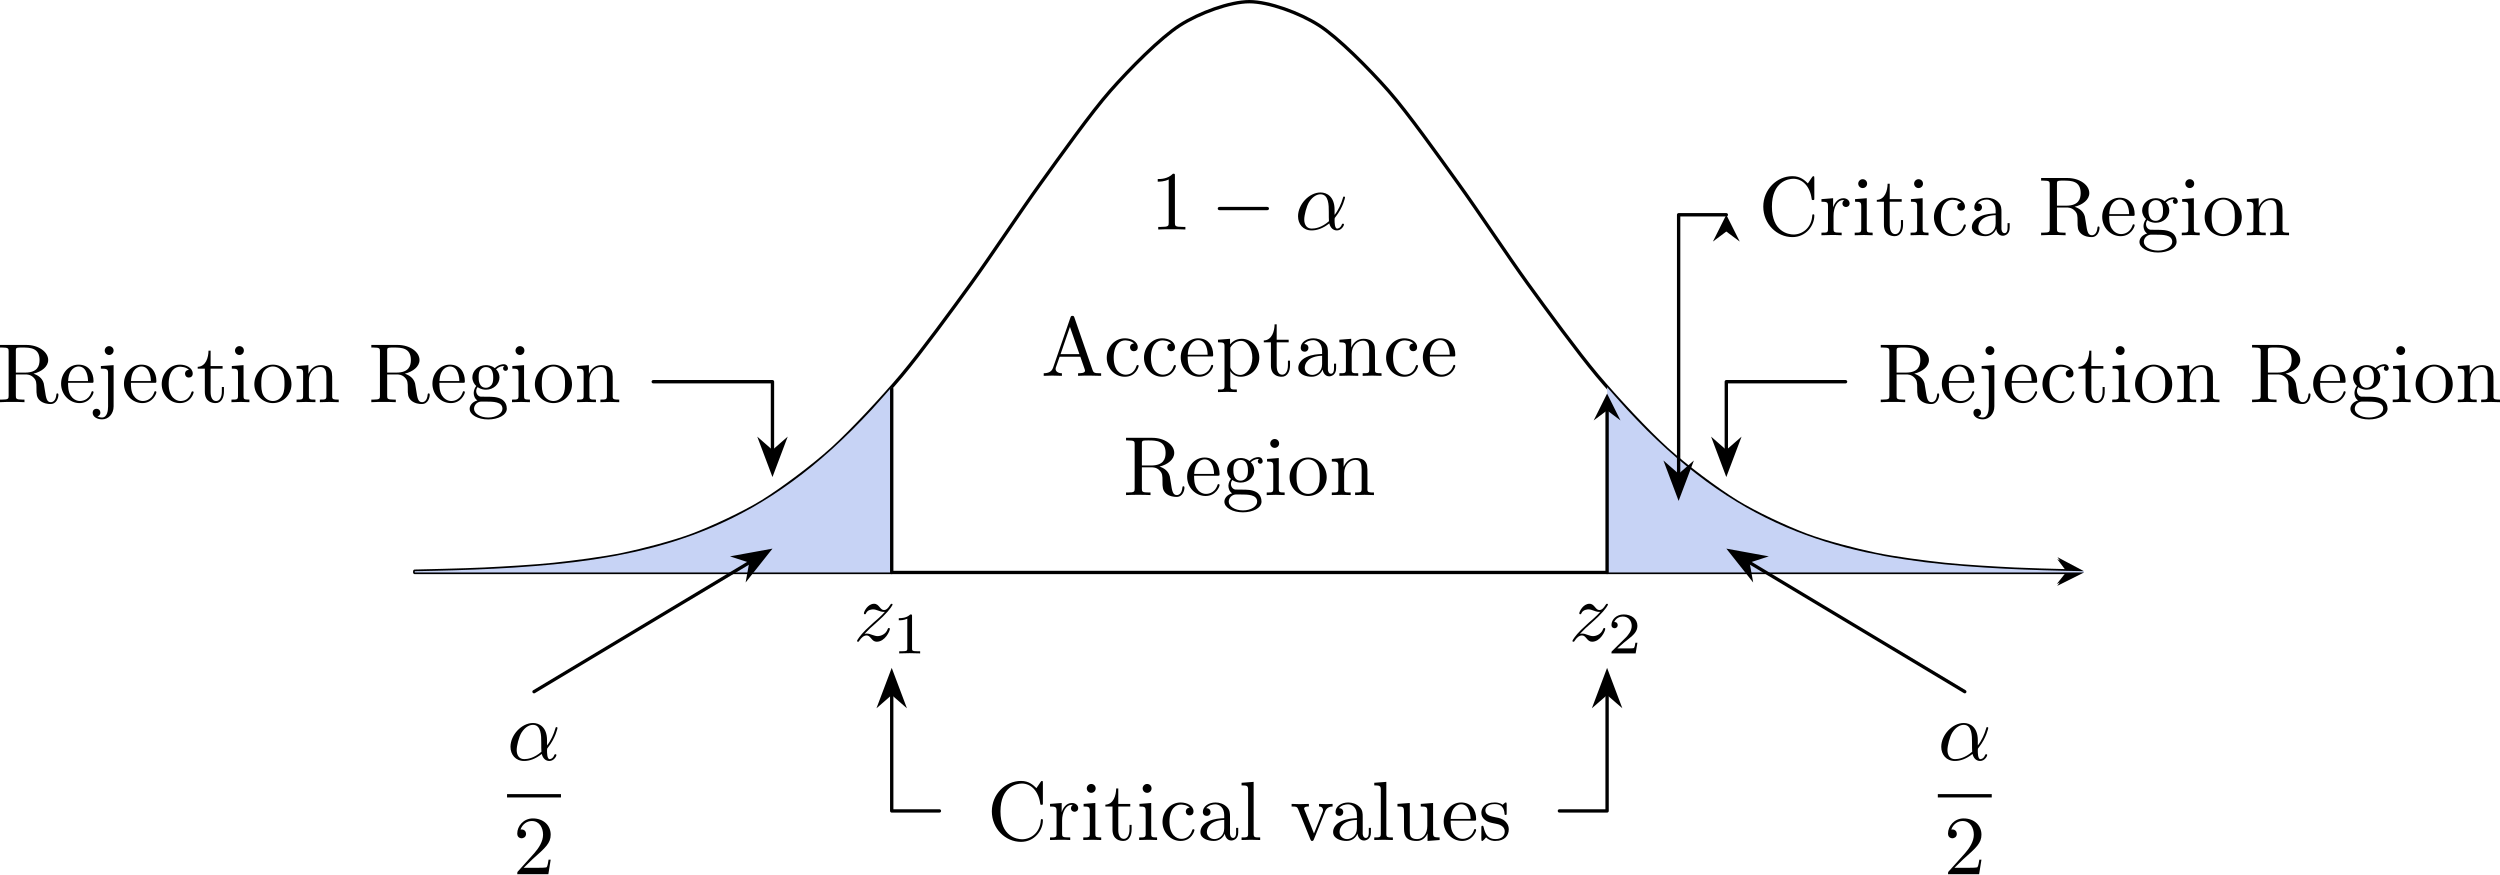
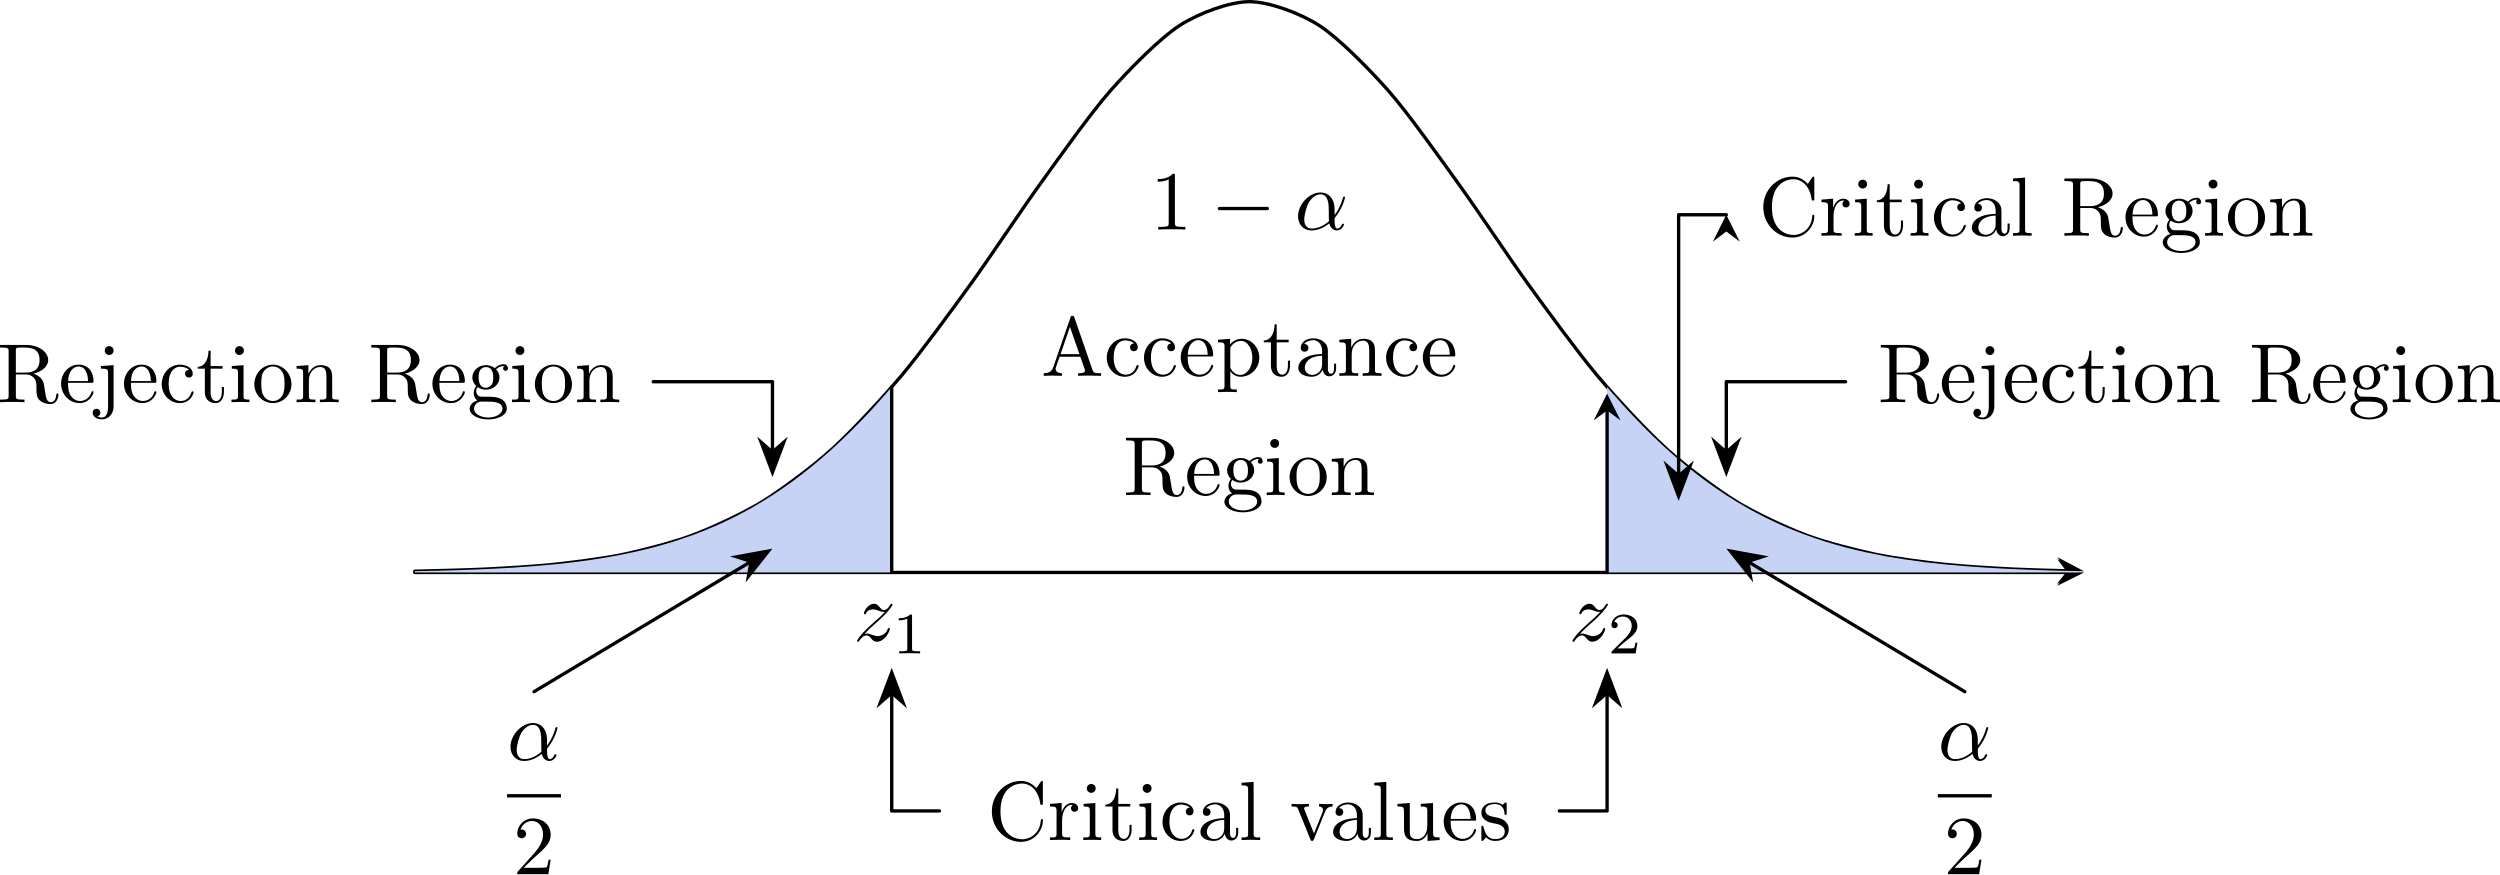
<svg xmlns="http://www.w3.org/2000/svg" xmlns:xlink="http://www.w3.org/1999/xlink" version="1.1" width="416.059pt" height="145.493pt" viewBox="43.758 124.135 416.059 145.493">
  <defs>
    <path id="g13-49" d="M2.336-4.435C2.336-4.624 2.322-4.631 2.127-4.631C1.681-4.191 1.046-4.184 .76-4.184V-3.933C.928-3.933 1.388-3.933 1.771-4.129V-.572C1.771-.342 1.771-.251 1.074-.251H.809V0C.934-.007 1.792-.028 2.05-.028C2.267-.028 3.145-.007 3.299 0V-.251H3.034C2.336-.251 2.336-.342 2.336-.572V-4.435Z" />
    <path id="g13-50" d="M3.522-1.269H3.285C3.264-1.116 3.194-.704 3.103-.635C3.048-.593 2.511-.593 2.413-.593H1.13C1.862-1.241 2.106-1.437 2.525-1.764C3.041-2.176 3.522-2.608 3.522-3.271C3.522-4.115 2.783-4.631 1.89-4.631C1.025-4.631 .439-4.024 .439-3.382C.439-3.027 .739-2.992 .809-2.992C.976-2.992 1.179-3.11 1.179-3.361C1.179-3.487 1.13-3.731 .767-3.731C.983-4.226 1.458-4.38 1.785-4.38C2.483-4.38 2.845-3.836 2.845-3.271C2.845-2.664 2.413-2.183 2.19-1.932L.509-.272C.439-.209 .439-.195 .439 0H3.313L3.522-1.269Z" />
    <use id="g10-11" xlink:href="#g4-11" transform="scale(.913242)" />
    <use id="g10-122" xlink:href="#g4-122" transform="scale(.913242)" />
    <path id="g4-11" d="M5.204-2.575C5.204-4.287 4.189-4.822 3.382-4.822C1.887-4.822 .447-3.262 .447-1.724C.447-.709 1.102 .12 2.215 .12C2.902 .12 3.687-.131 4.516-.796C4.658-.218 5.018 .12 5.509 .12C6.087 .12 6.425-.48 6.425-.655C6.425-.731 6.36-.764 6.295-.764C6.218-.764 6.185-.731 6.153-.655C5.956-.12 5.564-.12 5.542-.12C5.204-.12 5.204-.971 5.204-1.233C5.204-1.462 5.204-1.484 5.313-1.615C6.338-2.902 6.567-4.167 6.567-4.178C6.567-4.2 6.556-4.287 6.436-4.287C6.327-4.287 6.327-4.255 6.273-4.058C6.076-3.371 5.716-2.542 5.204-1.898V-2.575ZM4.473-1.08C3.513-.24 2.673-.12 2.236-.12C1.582-.12 1.255-.611 1.255-1.309C1.255-1.844 1.538-3.022 1.887-3.578C2.4-4.375 2.989-4.582 3.371-4.582C4.451-4.582 4.451-3.153 4.451-2.302C4.451-1.898 4.451-1.265 4.473-1.08Z" />
    <path id="g4-122" d="M1.451-.905C2.04-1.538 2.356-1.811 2.749-2.149C2.749-2.16 3.425-2.738 3.818-3.131C4.855-4.145 5.095-4.669 5.095-4.713C5.095-4.822 4.996-4.822 4.975-4.822C4.898-4.822 4.865-4.8 4.811-4.702C4.484-4.178 4.255-4.004 3.993-4.004S3.6-4.167 3.436-4.353C3.229-4.604 3.044-4.822 2.684-4.822C1.865-4.822 1.364-3.807 1.364-3.578C1.364-3.524 1.396-3.458 1.495-3.458S1.615-3.513 1.636-3.578C1.844-4.08 2.476-4.091 2.564-4.091C2.793-4.091 3-4.015 3.251-3.927C3.687-3.764 3.807-3.764 4.091-3.764C3.698-3.295 2.782-2.509 2.575-2.335L1.593-1.418C.851-.687 .469-.065 .469 .011C.469 .12 .578 .12 .6 .12C.687 .12 .709 .098 .775-.022C1.025-.404 1.353-.698 1.702-.698C1.953-.698 2.062-.6 2.335-.284C2.52-.055 2.716 .12 3.033 .12C4.113 .12 4.745-1.265 4.745-1.56C4.745-1.615 4.702-1.669 4.615-1.669C4.516-1.669 4.495-1.604 4.462-1.527C4.211-.818 3.513-.611 3.153-.611C2.935-.611 2.738-.676 2.509-.753C2.138-.895 1.975-.938 1.745-.938C1.724-.938 1.549-.938 1.451-.905Z" />
    <path id="g8-0" d="M6.565-2.291C6.735-2.291 6.914-2.291 6.914-2.491S6.735-2.69 6.565-2.69H1.176C1.006-2.69 .827-2.69 .827-2.491S1.006-2.291 1.176-2.291H6.565Z" />
    <use id="g12-49" xlink:href="#g7-49" transform="scale(.913242)" />
    <use id="g12-50" xlink:href="#g7-50" transform="scale(.913242)" />
    <use id="g12-65" xlink:href="#g7-65" transform="scale(.913242)" />
    <use id="g12-67" xlink:href="#g7-67" transform="scale(.913242)" />
    <use id="g12-82" xlink:href="#g7-82" transform="scale(.913242)" />
    <use id="g12-97" xlink:href="#g7-97" transform="scale(.913242)" />
    <use id="g12-99" xlink:href="#g7-99" transform="scale(.913242)" />
    <use id="g12-101" xlink:href="#g7-101" transform="scale(.913242)" />
    <use id="g12-103" xlink:href="#g7-103" transform="scale(.913242)" />
    <use id="g12-105" xlink:href="#g7-105" transform="scale(.913242)" />
    <use id="g12-106" xlink:href="#g7-106" transform="scale(.913242)" />
    <use id="g12-108" xlink:href="#g7-108" transform="scale(.913242)" />
    <use id="g12-110" xlink:href="#g7-110" transform="scale(.913242)" />
    <use id="g12-111" xlink:href="#g7-111" transform="scale(.913242)" />
    <use id="g12-112" xlink:href="#g7-112" transform="scale(.913242)" />
    <use id="g12-114" xlink:href="#g7-114" transform="scale(.913242)" />
    <use id="g12-115" xlink:href="#g7-115" transform="scale(.913242)" />
    <use id="g12-116" xlink:href="#g7-116" transform="scale(.913242)" />
    <use id="g12-117" xlink:href="#g7-117" transform="scale(.913242)" />
    <use id="g12-118" xlink:href="#g7-118" transform="scale(.913242)" />
    <path id="g7-49" d="M3.207-6.982C3.207-7.244 3.207-7.265 2.956-7.265C2.28-6.567 1.32-6.567 .971-6.567V-6.229C1.189-6.229 1.833-6.229 2.4-6.513V-.862C2.4-.469 2.367-.338 1.385-.338H1.036V0C1.418-.033 2.367-.033 2.804-.033S4.189-.033 4.571 0V-.338H4.222C3.24-.338 3.207-.458 3.207-.862V-6.982Z" />
    <path id="g7-50" d="M1.385-.84L2.542-1.964C4.244-3.469 4.898-4.058 4.898-5.149C4.898-6.393 3.916-7.265 2.585-7.265C1.353-7.265 .545-6.262 .545-5.291C.545-4.68 1.091-4.68 1.124-4.68C1.309-4.68 1.691-4.811 1.691-5.258C1.691-5.542 1.495-5.825 1.113-5.825C1.025-5.825 1.004-5.825 .971-5.815C1.222-6.524 1.811-6.927 2.444-6.927C3.436-6.927 3.905-6.044 3.905-5.149C3.905-4.276 3.36-3.415 2.76-2.738L.665-.404C.545-.284 .545-.262 .545 0H4.593L4.898-1.898H4.625C4.571-1.571 4.495-1.091 4.385-.927C4.309-.84 3.589-.84 3.349-.84H1.385Z" />
    <path id="g7-65" d="M4.342-7.593C4.287-7.735 4.265-7.811 4.091-7.811S3.884-7.745 3.829-7.593L1.571-1.069C1.375-.513 .938-.349 .349-.338V0C.6-.011 1.069-.033 1.462-.033C1.8-.033 2.367-.011 2.716 0V-.338C2.171-.338 1.898-.611 1.898-.895C1.898-.927 1.909-1.036 1.92-1.058L2.422-2.487H5.116L5.695-.818C5.705-.775 5.727-.709 5.727-.665C5.727-.338 5.116-.338 4.822-.338V0C5.215-.033 5.978-.033 6.393-.033C6.862-.033 7.364-.022 7.822 0V-.338H7.625C6.971-.338 6.818-.415 6.698-.775L4.342-7.593ZM3.764-6.371L4.996-2.825H2.542L3.764-6.371Z" />
    <path id="g7-67" d="M.611-3.731C.611-1.473 2.378 .24 4.407 .24C6.185 .24 7.255-1.276 7.255-2.542C7.255-2.651 7.255-2.727 7.113-2.727C6.993-2.727 6.993-2.662 6.982-2.553C6.895-.993 5.727-.098 4.538-.098C3.873-.098 1.735-.469 1.735-3.72C1.735-6.982 3.862-7.353 4.527-7.353C5.716-7.353 6.687-6.36 6.905-4.767C6.927-4.615 6.927-4.582 7.08-4.582C7.255-4.582 7.255-4.615 7.255-4.844V-7.429C7.255-7.615 7.255-7.691 7.135-7.691C7.091-7.691 7.047-7.691 6.96-7.56L6.415-6.753C6.011-7.145 5.455-7.691 4.407-7.691C2.367-7.691 .611-5.956 .611-3.731Z" />
    <path id="g7-82" d="M2.444-3.851V-6.676C2.444-6.927 2.444-7.058 2.684-7.091C2.793-7.113 3.109-7.113 3.327-7.113C4.309-7.113 5.531-7.069 5.531-5.487C5.531-4.735 5.269-3.851 3.655-3.851H2.444ZM4.745-3.709C5.804-3.971 6.655-4.636 6.655-5.487C6.655-6.535 5.411-7.451 3.807-7.451H.382V-7.113H.644C1.484-7.113 1.505-6.993 1.505-6.6V-.851C1.505-.458 1.484-.338 .644-.338H.382V0C.775-.033 1.549-.033 1.975-.033S3.175-.033 3.567 0V-.338H3.305C2.465-.338 2.444-.458 2.444-.851V-3.611H3.698C3.873-3.611 4.331-3.611 4.713-3.24C5.127-2.847 5.127-2.509 5.127-1.778C5.127-1.069 5.127-.633 5.575-.218C6.022 .175 6.622 .24 6.949 .24C7.8 .24 7.985-.655 7.985-.96C7.985-1.025 7.985-1.145 7.844-1.145C7.724-1.145 7.724-1.047 7.713-.971C7.647-.196 7.265 0 6.993 0C6.458 0 6.371-.556 6.218-1.571L6.076-2.444C5.88-3.142 5.345-3.502 4.745-3.709Z" />
    <path id="g7-97" d="M3.633-.829C3.676-.393 3.971 .065 4.484 .065C4.713 .065 5.378-.087 5.378-.971V-1.582H5.105V-.971C5.105-.338 4.833-.273 4.713-.273C4.353-.273 4.309-.764 4.309-.818V-3C4.309-3.458 4.309-3.884 3.916-4.287C3.491-4.713 2.945-4.887 2.422-4.887C1.527-4.887 .775-4.375 .775-3.655C.775-3.327 .993-3.142 1.276-3.142C1.582-3.142 1.778-3.36 1.778-3.644C1.778-3.775 1.724-4.135 1.222-4.145C1.516-4.527 2.051-4.647 2.4-4.647C2.935-4.647 3.556-4.222 3.556-3.251V-2.847C3-2.815 2.236-2.782 1.549-2.455C.731-2.084 .458-1.516 .458-1.036C.458-.153 1.516 .12 2.204 .12C2.924 .12 3.425-.316 3.633-.829ZM3.556-2.618V-1.527C3.556-.491 2.771-.12 2.28-.12C1.745-.12 1.298-.502 1.298-1.047C1.298-1.647 1.756-2.553 3.556-2.618Z" />
    <path id="g7-99" d="M1.276-2.378C1.276-4.156 2.171-4.615 2.749-4.615C2.847-4.615 3.535-4.604 3.916-4.211C3.469-4.178 3.404-3.851 3.404-3.709C3.404-3.425 3.6-3.207 3.905-3.207C4.189-3.207 4.407-3.393 4.407-3.72C4.407-4.462 3.578-4.887 2.738-4.887C1.375-4.887 .371-3.709 .371-2.356C.371-.96 1.451 .12 2.716 .12C4.178 .12 4.527-1.189 4.527-1.298S4.418-1.407 4.385-1.407C4.287-1.407 4.265-1.364 4.244-1.298C3.927-.284 3.218-.153 2.815-.153C2.236-.153 1.276-.622 1.276-2.378Z" />
    <path id="g7-101" d="M1.222-2.749C1.287-4.375 2.204-4.647 2.575-4.647C3.698-4.647 3.807-3.175 3.807-2.749H1.222ZM1.211-2.52H4.255C4.495-2.52 4.527-2.52 4.527-2.749C4.527-3.829 3.938-4.887 2.575-4.887C1.309-4.887 .305-3.764 .305-2.4C.305-.938 1.451 .12 2.705 .12C4.036 .12 4.527-1.091 4.527-1.298C4.527-1.407 4.44-1.429 4.385-1.429C4.287-1.429 4.265-1.364 4.244-1.276C3.862-.153 2.88-.153 2.771-.153C2.225-.153 1.789-.48 1.538-.884C1.211-1.407 1.211-2.127 1.211-2.52Z" />
    <path id="g7-103" d="M2.422-1.876C1.473-1.876 1.473-2.967 1.473-3.218C1.473-3.513 1.484-3.862 1.647-4.135C1.735-4.265 1.985-4.571 2.422-4.571C3.371-4.571 3.371-3.48 3.371-3.229C3.371-2.935 3.36-2.585 3.196-2.313C3.109-2.182 2.858-1.876 2.422-1.876ZM1.156-1.451C1.156-1.495 1.156-1.745 1.342-1.964C1.767-1.658 2.215-1.625 2.422-1.625C3.436-1.625 4.189-2.378 4.189-3.218C4.189-3.622 4.015-4.025 3.742-4.276C4.135-4.647 4.527-4.702 4.724-4.702C4.745-4.702 4.8-4.702 4.833-4.691C4.713-4.647 4.658-4.527 4.658-4.396C4.658-4.211 4.8-4.08 4.975-4.08C5.084-4.08 5.291-4.156 5.291-4.407C5.291-4.593 5.16-4.942 4.735-4.942C4.516-4.942 4.036-4.876 3.578-4.429C3.12-4.789 2.662-4.822 2.422-4.822C1.407-4.822 .655-4.069 .655-3.229C.655-2.749 .895-2.335 1.167-2.105C1.025-1.942 .829-1.582 .829-1.2C.829-.862 .971-.447 1.309-.229C.655-.044 .305 .425 .305 .862C.305 1.647 1.385 2.247 2.716 2.247C4.004 2.247 5.138 1.691 5.138 .84C5.138 .458 4.985-.098 4.429-.404C3.851-.709 3.218-.709 2.553-.709C2.28-.709 1.811-.709 1.735-.72C1.385-.764 1.156-1.102 1.156-1.451ZM2.727 1.996C1.625 1.996 .873 1.44 .873 .862C.873 .36 1.287-.044 1.767-.076H2.411C3.349-.076 4.571-.076 4.571 .862C4.571 1.451 3.796 1.996 2.727 1.996Z" />
    <path id="g7-105" d="M1.931-4.822L.404-4.702V-4.364C1.113-4.364 1.211-4.298 1.211-3.764V-.829C1.211-.338 1.091-.338 .36-.338V0C.709-.011 1.298-.033 1.56-.033C1.942-.033 2.324-.011 2.695 0V-.338C1.975-.338 1.931-.393 1.931-.818V-4.822ZM1.975-6.72C1.975-7.069 1.702-7.298 1.396-7.298C1.058-7.298 .818-7.004 .818-6.72C.818-6.425 1.058-6.142 1.396-6.142C1.702-6.142 1.975-6.371 1.975-6.72Z" />
    <path id="g7-106" d="M2.291-4.822L.633-4.702V-4.364C1.473-4.364 1.571-4.287 1.571-3.753V.567C1.571 1.058 1.473 1.996 .775 1.996C.72 1.996 .469 1.996 .185 1.855C.349 1.811 .567 1.658 .567 1.364C.567 1.08 .371 .862 .065 .862S-.436 1.08-.436 1.364C-.436 1.931 .175 2.236 .796 2.236C1.615 2.236 2.291 1.538 2.291 .545V-4.822ZM2.291-6.72C2.291-7.036 2.029-7.298 1.713-7.298S1.135-7.036 1.135-6.72S1.396-6.142 1.713-6.142S2.291-6.404 2.291-6.72Z" />
    <path id="g7-108" d="M1.931-7.571L.36-7.451V-7.113C1.124-7.113 1.211-7.036 1.211-6.502V-.829C1.211-.338 1.091-.338 .36-.338V0C.72-.011 1.298-.033 1.571-.033S2.378-.011 2.782 0V-.338C2.051-.338 1.931-.338 1.931-.829V-7.571Z" />
    <path id="g7-110" d="M1.2-3.753V-.829C1.2-.338 1.08-.338 .349-.338V0C.731-.011 1.287-.033 1.582-.033C1.865-.033 2.433-.011 2.804 0V-.338C2.073-.338 1.953-.338 1.953-.829V-2.836C1.953-3.971 2.727-4.582 3.425-4.582C4.113-4.582 4.233-3.993 4.233-3.371V-.829C4.233-.338 4.113-.338 3.382-.338V0C3.764-.011 4.32-.033 4.615-.033C4.898-.033 5.465-.011 5.836 0V-.338C5.269-.338 4.996-.338 4.985-.665V-2.749C4.985-3.687 4.985-4.025 4.647-4.418C4.495-4.604 4.135-4.822 3.502-4.822C2.705-4.822 2.193-4.353 1.887-3.676V-4.822L.349-4.702V-4.364C1.113-4.364 1.2-4.287 1.2-3.753Z" />
    <path id="g7-111" d="M5.138-2.335C5.138-3.731 4.047-4.887 2.727-4.887C1.364-4.887 .305-3.698 .305-2.335C.305-.927 1.44 .12 2.716 .12C4.036 .12 5.138-.949 5.138-2.335ZM2.727-.153C2.258-.153 1.778-.382 1.484-.884C1.211-1.364 1.211-2.029 1.211-2.422C1.211-2.847 1.211-3.436 1.473-3.916C1.767-4.418 2.28-4.647 2.716-4.647C3.196-4.647 3.665-4.407 3.949-3.938S4.233-2.836 4.233-2.422C4.233-2.029 4.233-1.44 3.993-.96C3.753-.469 3.273-.153 2.727-.153Z" />
    <path id="g7-112" d="M1.876-4.102V-4.822L.305-4.702V-4.364C1.08-4.364 1.156-4.298 1.156-3.818V1.287C1.156 1.778 1.036 1.778 .305 1.778V2.116C.676 2.105 1.244 2.084 1.527 2.084C1.822 2.084 2.378 2.105 2.76 2.116V1.778C2.029 1.778 1.909 1.778 1.909 1.287V-.545V-.644C1.964-.469 2.422 .12 3.251 .12C4.549 .12 5.684-.949 5.684-2.356C5.684-3.742 4.625-4.822 3.404-4.822C2.553-4.822 2.095-4.342 1.876-4.102ZM1.909-1.244V-3.676C2.225-4.233 2.76-4.549 3.316-4.549C4.113-4.549 4.778-3.589 4.778-2.356C4.778-1.036 4.015-.12 3.207-.12C2.771-.12 2.356-.338 2.062-.785C1.909-1.015 1.909-1.025 1.909-1.244Z" />
    <path id="g7-114" d="M1.822-3.622V-4.822L.305-4.702V-4.364C1.069-4.364 1.156-4.287 1.156-3.753V-.829C1.156-.338 1.036-.338 .305-.338V0C.731-.011 1.244-.033 1.549-.033C1.985-.033 2.498-.033 2.935 0V-.338H2.705C1.898-.338 1.876-.458 1.876-.851V-2.531C1.876-3.611 2.335-4.582 3.164-4.582C3.24-4.582 3.262-4.582 3.284-4.571C3.251-4.56 3.033-4.429 3.033-4.145C3.033-3.84 3.262-3.676 3.502-3.676C3.698-3.676 3.971-3.807 3.971-4.156S3.633-4.822 3.164-4.822C2.367-4.822 1.975-4.091 1.822-3.622Z" />
    <path id="g7-115" d="M2.269-2.116C2.509-2.073 3.404-1.898 3.404-1.113C3.404-.556 3.022-.12 2.171-.12C1.255-.12 .862-.742 .655-1.669C.622-1.811 .611-1.855 .502-1.855C.36-1.855 .36-1.778 .36-1.582V-.142C.36 .044 .36 .12 .48 .12C.535 .12 .545 .109 .753-.098C.775-.12 .775-.142 .971-.349C1.451 .109 1.942 .12 2.171 .12C3.425 .12 3.927-.611 3.927-1.396C3.927-1.975 3.6-2.302 3.469-2.433C3.109-2.782 2.684-2.869 2.225-2.956C1.615-3.076 .884-3.218 .884-3.851C.884-4.233 1.167-4.68 2.105-4.68C3.305-4.68 3.36-3.698 3.382-3.36C3.393-3.262 3.491-3.262 3.513-3.262C3.655-3.262 3.655-3.316 3.655-3.524V-4.625C3.655-4.811 3.655-4.887 3.535-4.887C3.48-4.887 3.458-4.887 3.316-4.756C3.284-4.713 3.175-4.615 3.131-4.582C2.716-4.887 2.269-4.887 2.105-4.887C.775-4.887 .36-4.156 .36-3.545C.36-3.164 .535-2.858 .829-2.618C1.178-2.335 1.484-2.269 2.269-2.116Z" />
    <path id="g7-116" d="M1.887-4.364H3.447V-4.702H1.887V-6.709H1.615C1.604-5.815 1.276-4.647 .207-4.604V-4.364H1.135V-1.353C1.135-.011 2.149 .12 2.542 .12C3.316 .12 3.622-.655 3.622-1.353V-1.975H3.349V-1.375C3.349-.567 3.022-.153 2.618-.153C1.887-.153 1.887-1.145 1.887-1.331V-4.364Z" />
    <path id="g7-117" d="M4.265-.862V.12L5.836 0V-.338C5.073-.338 4.985-.415 4.985-.949V-4.822L3.382-4.702V-4.364C4.145-4.364 4.233-4.287 4.233-3.753V-1.811C4.233-.862 3.709-.12 2.913-.12C1.996-.12 1.953-.633 1.953-1.2V-4.822L.349-4.702V-4.364C1.2-4.364 1.2-4.331 1.2-3.36V-1.724C1.2-.873 1.2 .12 2.858 .12C3.469 .12 3.949-.185 4.265-.862Z" />
    <path id="g7-118" d="M4.538-3.633C4.636-3.884 4.822-4.353 5.542-4.364V-4.702C5.291-4.68 4.975-4.669 4.724-4.669C4.462-4.669 3.96-4.691 3.775-4.702V-4.364C4.178-4.353 4.298-4.102 4.298-3.895C4.298-3.796 4.276-3.753 4.233-3.633L3.12-.851L1.898-3.895C1.833-4.036 1.833-4.058 1.833-4.08C1.833-4.364 2.258-4.364 2.455-4.364V-4.702C2.127-4.691 1.516-4.669 1.265-4.669C.971-4.669 .535-4.68 .207-4.702V-4.364C.895-4.364 .938-4.298 1.08-3.96L2.651-.087C2.716 .065 2.738 .12 2.88 .12S3.065 .022 3.109-.087L4.538-3.633Z" />
  </defs>
  <g id="page1" transform="matrix(1.4 0 0 1.4 0 0)">
    <path d="M80.562 156.719H277" stroke="#000" fill="none" stroke-width=".399" stroke-linecap="round" stroke-linejoin="round" />
    <path d="M278.992 156.719L275.804 155.125L277 156.719L275.804 158.313" />
    <path d="M80.562 156.57C80.562 156.57 86.535 156.438 88.832 156.324C91.125 156.211 94.805 156 97.098 155.758C99.391 155.512 103.07 155.047 105.367 154.563C107.66 154.078 111.34 153.133 113.633 152.262C115.926 151.391 119.606 149.699 121.902 148.285C124.195 146.867 127.875 144.125 130.168 142.047C132.461 139.965 136.141 136.023 138.438 133.293C140.731 130.559 144.41 125.527 146.703 122.359C148.996 119.188 152.676 113.617 154.973 110.441C157.266 107.266 160.945 102.074 163.238 99.473C165.531 96.867 169.211 93.152 171.508 91.68C173.801 90.207 177.48 88.867 179.773 88.867C182.066 88.867 185.746 90.203 188.043 91.676C190.336 93.144 194.016 96.863 196.309 99.465C198.602 102.066 202.281 107.258 204.574 110.434C206.871 113.609 210.551 119.18 212.844 122.352C215.137 125.519 218.816 130.551 221.109 133.285C223.406 136.016 227.086 139.961 229.379 142.039C231.672 144.121 235.352 146.859 237.644 148.277C239.941 149.695 243.621 151.391 245.914 152.262C248.207 153.133 251.887 154.07 254.18 154.555C256.477 155.039 260.156 155.512 262.449 155.758C264.742 156 268.422 156.211 270.715 156.324C272.184 156.398 275.148 156.477 277.102 156.527" stroke="#000" fill="none" stroke-width=".399" stroke-miterlimit="10" stroke-linecap="round" stroke-linejoin="round" />
    <path d="M278.984 156.57L275.836 154.898L276.992 156.523L275.758 158.086" />
    <path d="M222.297 134.688C222.297 134.688 224.004 136.633 224.66 137.344C225.316 138.051 226.367 139.148 227.019 139.801C227.676 140.453 228.727 141.453 229.383 142.047C230.039 142.641 231.09 143.547 231.746 144.082C232.402 144.617 233.453 145.43 234.109 145.906C234.762 146.387 235.812 147.109 236.469 147.535C237.125 147.961 238.176 148.602 238.832 148.977C239.488 149.352 240.539 149.906 241.195 150.23C241.848 150.559 242.902 151.043 243.555 151.324C244.211 151.605 245.262 152.02 245.918 152.262C246.574 152.5 247.625 152.855 248.281 153.063C248.938 153.266 249.988 153.566 250.641 153.742C251.297 153.914 252.348 154.164 253.004 154.309C253.66 154.453 254.711 154.664 255.367 154.785C256.023 154.906 257.074 155.074 257.731 155.172C258.383 155.27 259.434 155.418 260.09 155.5C260.746 155.578 261.797 155.691 262.453 155.758C263.109 155.82 264.16 155.914 264.816 155.965C265.469 156.02 266.519 156.094 267.176 156.133C267.832 156.176 268.883 156.234 269.539 156.27C270.195 156.301 271.246 156.348 271.902 156.375C272.555 156.402 273.609 156.438 274.262 156.457C274.918 156.477 275.969 156.504 276.625 156.52C277.281 156.539 278.988 156.57 278.988 156.57L278.992 156.719H222.297V135.457" fill="#c7d3f5" />
    <path d="M80.562 156.57C80.562 156.57 82.269 156.539 82.926 156.52C83.582 156.504 84.633 156.477 85.289 156.457C85.941 156.438 86.992 156.402 87.648 156.375C88.305 156.348 89.356 156.301 90.012 156.27C90.668 156.234 91.719 156.176 92.375 156.137C93.027 156.094 94.082 156.02 94.734 155.965C95.391 155.914 96.441 155.82 97.098 155.758C97.754 155.691 98.805 155.578 99.461 155.5C100.117 155.418 101.168 155.277 101.82 155.18C102.477 155.082 103.527 154.906 104.184 154.785C104.84 154.664 105.891 154.453 106.547 154.309C107.203 154.164 108.254 153.914 108.91 153.742C109.562 153.566 110.613 153.266 111.269 153.063C111.926 152.855 112.977 152.5 113.633 152.262C114.289 152.02 115.34 151.605 115.996 151.324C116.648 151.043 117.699 150.559 118.356 150.23C119.012 149.906 120.062 149.352 120.719 148.977C121.375 148.602 122.426 147.961 123.082 147.535C123.734 147.109 124.789 146.387 125.441 145.906C126.098 145.43 127.148 144.617 127.805 144.082C128.461 143.547 129.512 142.641 130.168 142.047C130.824 141.453 131.875 140.449 132.527 139.801C133.184 139.148 134.234 138.059 134.891 137.352C135.547 136.641 137.254 134.688 137.254 134.688L137.258 135.457V156.719H80.562" fill="#c7d3f5" />
    <path d="M137.258 156.719V134.891M222.297 156.719V137.453" stroke="#000" fill="none" stroke-width=".399" stroke-miterlimit="10" stroke-linecap="round" stroke-linejoin="round" />
    <path d="M222.297 135.457L220.703 138.648L222.297 137.453L223.89 138.648" />
    <path d="M94.738 170.891L120.457 155.461" stroke="#000" fill="none" stroke-width=".399" stroke-miterlimit="10" stroke-linecap="round" stroke-linejoin="round" />
    <path d="M122.598 154.176L118.844 154.86L120.543 155.411L120.227 157.168Z" />
    <path d="M122.598 154.176L118.844 154.86L120.543 155.411L120.227 157.168Z" stroke="#000" fill="none" stroke-width=".398" stroke-miterlimit="10" stroke-linecap="round" />
    <path d="M264.816 170.891L239.098 155.461" stroke="#000" fill="none" stroke-width=".399" stroke-miterlimit="10" stroke-linecap="round" stroke-linejoin="round" />
    <path d="M236.957 154.176L239.328 157.168L239.012 155.411L240.711 154.86Z" />
    <path d="M236.957 154.176L239.328 157.168L239.012 155.411L240.711 154.86Z" stroke="#000" fill="none" stroke-width=".398" stroke-miterlimit="10" stroke-linecap="round" />
    <path d="M236.469 114.199L234.875 117.386L236.469 116.191L238.067 117.386" />
    <g transform="matrix(1 0 0 1 -11.784 -40.769)">
      <use x="179.777" y="156.719" xlink:href="#g12-49" />
      <use x="186.972" y="156.719" xlink:href="#g8-0" />
      <use x="196.934" y="156.719" xlink:href="#g10-11" />
    </g>
    <g transform="matrix(1 0 0 1 -24.769 -23.373)">
      <use x="179.777" y="156.719" xlink:href="#g12-65" />
      <use x="187.249" y="156.719" xlink:href="#g12-99" />
      <use x="191.676" y="156.719" xlink:href="#g12-99" />
      <use x="196.104" y="156.719" xlink:href="#g12-101" />
      <use x="200.532" y="156.719" xlink:href="#g12-112" />
      <use x="206.067" y="156.719" xlink:href="#g12-116" />
      <use x="209.941" y="156.719" xlink:href="#g12-97" />
      <use x="214.923" y="156.719" xlink:href="#g12-110" />
      <use x="220.457" y="156.719" xlink:href="#g12-99" />
      <use x="224.885" y="156.719" xlink:href="#g12-101" />
    </g>
    <g transform="matrix(1 0 0 1 -15.013 -9.2)">
      <use x="179.777" y="156.719" xlink:href="#g12-82" />
      <use x="187.11" y="156.719" xlink:href="#g12-101" />
      <use x="191.538" y="156.719" xlink:href="#g12-103" />
      <use x="196.519" y="156.719" xlink:href="#g12-105" />
      <use x="199.287" y="156.719" xlink:href="#g12-111" />
      <use x="204.268" y="156.719" xlink:href="#g12-110" />
    </g>
    <g transform="matrix(1 0 0 1 -89.441 29.038)">
      <use x="180.972" y="149.98" xlink:href="#g10-11" />
    </g>
    <rect x="180.972" y="154.029" height=".398" width="6.41" transform="matrix(1 0 0 1 -89.441 29.038)" />
    <g transform="matrix(1 0 0 1 -89.441 29.038)">
      <use x="181.686" y="163.553" xlink:href="#g12-50" />
    </g>
    <g transform="matrix(1 0 0 1 80.64 29.038)">
      <use x="180.972" y="149.98" xlink:href="#g10-11" />
    </g>
    <rect x="180.972" y="154.029" height=".398" width="6.41" transform="matrix(1 0 0 1 80.64 29.038)" />
    <g transform="matrix(1 0 0 1 80.64 29.038)">
      <use x="181.686" y="163.553" xlink:href="#g12-50" />
    </g>
    <g transform="matrix(1 0 0 1 74.702 -20.242)">
      <use x="179.777" y="156.719" xlink:href="#g12-82" />
      <use x="187.11" y="156.719" xlink:href="#g12-101" />
      <use x="191.538" y="156.719" xlink:href="#g12-106" />
      <use x="194.582" y="156.719" xlink:href="#g12-101" />
      <use x="199.01" y="156.719" xlink:href="#g12-99" />
      <use x="203.438" y="156.719" xlink:href="#g12-116" />
      <use x="207.312" y="156.719" xlink:href="#g12-105" />
      <use x="210.08" y="156.719" xlink:href="#g12-111" />
      <use x="215.061" y="156.719" xlink:href="#g12-110" />
      <use x="223.917" y="156.719" xlink:href="#g12-82" />
      <use x="231.25" y="156.719" xlink:href="#g12-101" />
      <use x="235.678" y="156.719" xlink:href="#g12-103" />
      <use x="240.659" y="156.719" xlink:href="#g12-105" />
      <use x="243.427" y="156.719" xlink:href="#g12-111" />
      <use x="248.408" y="156.719" xlink:href="#g12-110" />
    </g>
    <g transform="matrix(1 0 0 1 -148.8697 -20.242)">
      <use x="179.777" y="156.719" xlink:href="#g12-82" />
      <use x="187.11" y="156.719" xlink:href="#g12-101" />
      <use x="191.538" y="156.719" xlink:href="#g12-106" />
      <use x="194.582" y="156.719" xlink:href="#g12-101" />
      <use x="199.01" y="156.719" xlink:href="#g12-99" />
      <use x="203.438" y="156.719" xlink:href="#g12-116" />
      <use x="207.312" y="156.719" xlink:href="#g12-105" />
      <use x="210.08" y="156.719" xlink:href="#g12-111" />
      <use x="215.061" y="156.719" xlink:href="#g12-110" />
      <use x="223.917" y="156.719" xlink:href="#g12-82" />
      <use x="231.25" y="156.719" xlink:href="#g12-101" />
      <use x="235.678" y="156.719" xlink:href="#g12-103" />
      <use x="240.659" y="156.719" xlink:href="#g12-105" />
      <use x="243.427" y="156.719" xlink:href="#g12-111" />
      <use x="248.408" y="156.719" xlink:href="#g12-110" />
    </g>
    <g transform="matrix(1 0 0 1 -47.072 8.125)">
      <use x="179.777" y="156.719" xlink:href="#g10-122" />
      <use x="184.41" y="158.214" xlink:href="#g13-49" />
    </g>
    <g transform="matrix(1 0 0 1 37.969 8.125)">
      <use x="179.777" y="156.719" xlink:href="#g10-122" />
      <use x="184.41" y="158.214" xlink:href="#g13-50" />
    </g>
    <g transform="matrix(1 0 0 1 -31.175 31.806)">
      <use x="179.777" y="156.719" xlink:href="#g12-67" />
      <use x="186.972" y="156.719" xlink:href="#g12-114" />
      <use x="190.874" y="156.719" xlink:href="#g12-105" />
      <use x="193.641" y="156.719" xlink:href="#g12-116" />
      <use x="197.516" y="156.719" xlink:href="#g12-105" />
      <use x="200.283" y="156.719" xlink:href="#g12-99" />
      <use x="204.711" y="156.719" xlink:href="#g12-97" />
      <use x="209.692" y="156.719" xlink:href="#g12-108" />
      <use x="215.78" y="156.719" xlink:href="#g12-118" />
      <use x="220.485" y="156.719" xlink:href="#g12-97" />
      <use x="225.466" y="156.719" xlink:href="#g12-108" />
      <use x="228.234" y="156.719" xlink:href="#g12-117" />
      <use x="233.769" y="156.719" xlink:href="#g12-101" />
      <use x="238.197" y="156.719" xlink:href="#g12-115" />
    </g>
-     <g transform="matrix(1 0 0 1 60.529 -40.085)">
+     <g transform="matrix(1 0 0 1 60.529 -40.03)">
      <use x="179.777" y="156.719" xlink:href="#g12-67" />
      <use x="186.972" y="156.719" xlink:href="#g12-114" />
      <use x="190.874" y="156.719" xlink:href="#g12-105" />
      <use x="193.641" y="156.719" xlink:href="#g12-116" />
      <use x="197.516" y="156.719" xlink:href="#g12-105" />
      <use x="200.283" y="156.719" xlink:href="#g12-99" />
      <use x="204.711" y="156.719" xlink:href="#g12-97" />
-       <use x="213.013" y="156.719" xlink:href="#g12-82" />
-       <use x="220.347" y="156.719" xlink:href="#g12-101" />
-       <use x="224.775" y="156.719" xlink:href="#g12-103" />
-       <use x="229.756" y="156.719" xlink:href="#g12-105" />
-       <use x="232.523" y="156.719" xlink:href="#g12-111" />
-       <use x="237.505" y="156.719" xlink:href="#g12-110" />
+       <use x="209.692" y="156.719" xlink:href="#g12-108" />
+       <use x="215.78" y="156.719" xlink:href="#g12-82" />
+       <use x="223.114" y="156.719" xlink:href="#g12-101" />
+       <use x="227.542" y="156.719" xlink:href="#g12-103" />
+       <use x="232.523" y="156.719" xlink:href="#g12-105" />
+       <use x="235.291" y="156.719" xlink:href="#g12-111" />
+       <use x="240.272" y="156.719" xlink:href="#g12-110" />
    </g>
    <path d="M108.91 134.043H123.082V142.316" stroke="#000" fill="none" stroke-width=".399" stroke-miterlimit="10" stroke-linecap="round" stroke-linejoin="round" />
    <path d="M123.082 144.812L124.429 141.242L123.082 142.418L121.738 141.242Z" />
    <path d="M123.082 144.812L124.429 141.242L123.082 142.418L121.738 141.242Z" stroke="#000" fill="none" stroke-width=".399" stroke-miterlimit="10" stroke-linecap="round" />
    <path d="M250.644 134.043H236.469V142.316" stroke="#000" fill="none" stroke-width=".399" stroke-miterlimit="10" stroke-linecap="round" stroke-linejoin="round" />
    <path d="M236.469 144.812L237.817 141.242L236.469 142.418L235.125 141.242Z" />
    <path d="M236.469 144.812L237.817 141.242L236.469 142.418L235.125 141.242Z" stroke="#000" fill="none" stroke-width=".399" stroke-miterlimit="10" stroke-linecap="round" />
    <path d="M216.629 185.066H222.297V171.121" stroke="#000" fill="none" stroke-width=".399" stroke-miterlimit="10" stroke-linecap="round" stroke-linejoin="round" />
    <path d="M222.297 168.625L220.953 172.196L222.297 171.024L223.644 172.196Z" />
    <path d="M222.297 168.625L220.953 172.196L222.297 171.024L223.644 172.196Z" stroke="#000" fill="none" stroke-width=".399" stroke-miterlimit="10" stroke-linecap="round" />
    <path d="M142.926 185.066H137.258V171.121" stroke="#000" fill="none" stroke-width=".399" stroke-miterlimit="10" stroke-linecap="round" stroke-linejoin="round" />
    <path d="M137.258 168.625L135.91 172.196L137.258 171.024L138.602 172.196Z" />
    <path d="M137.258 168.625L135.91 172.196L137.258 171.024L138.602 172.196Z" stroke="#000" fill="none" stroke-width=".399" stroke-miterlimit="10" stroke-linecap="round" />
    <path d="M236.469 114.199H230.801V145.152" stroke="#000" fill="none" stroke-width=".399" stroke-miterlimit="10" stroke-linecap="round" stroke-linejoin="round" />
    <path d="M230.8 147.649L232.148 144.078L230.8 145.25L229.457 144.078Z" />
    <path d="M230.8 147.649L232.148 144.078L230.8 145.25L229.457 144.078Z" stroke="#000" fill="none" stroke-width=".399" stroke-miterlimit="10" stroke-linecap="round" />
  </g>
</svg>
